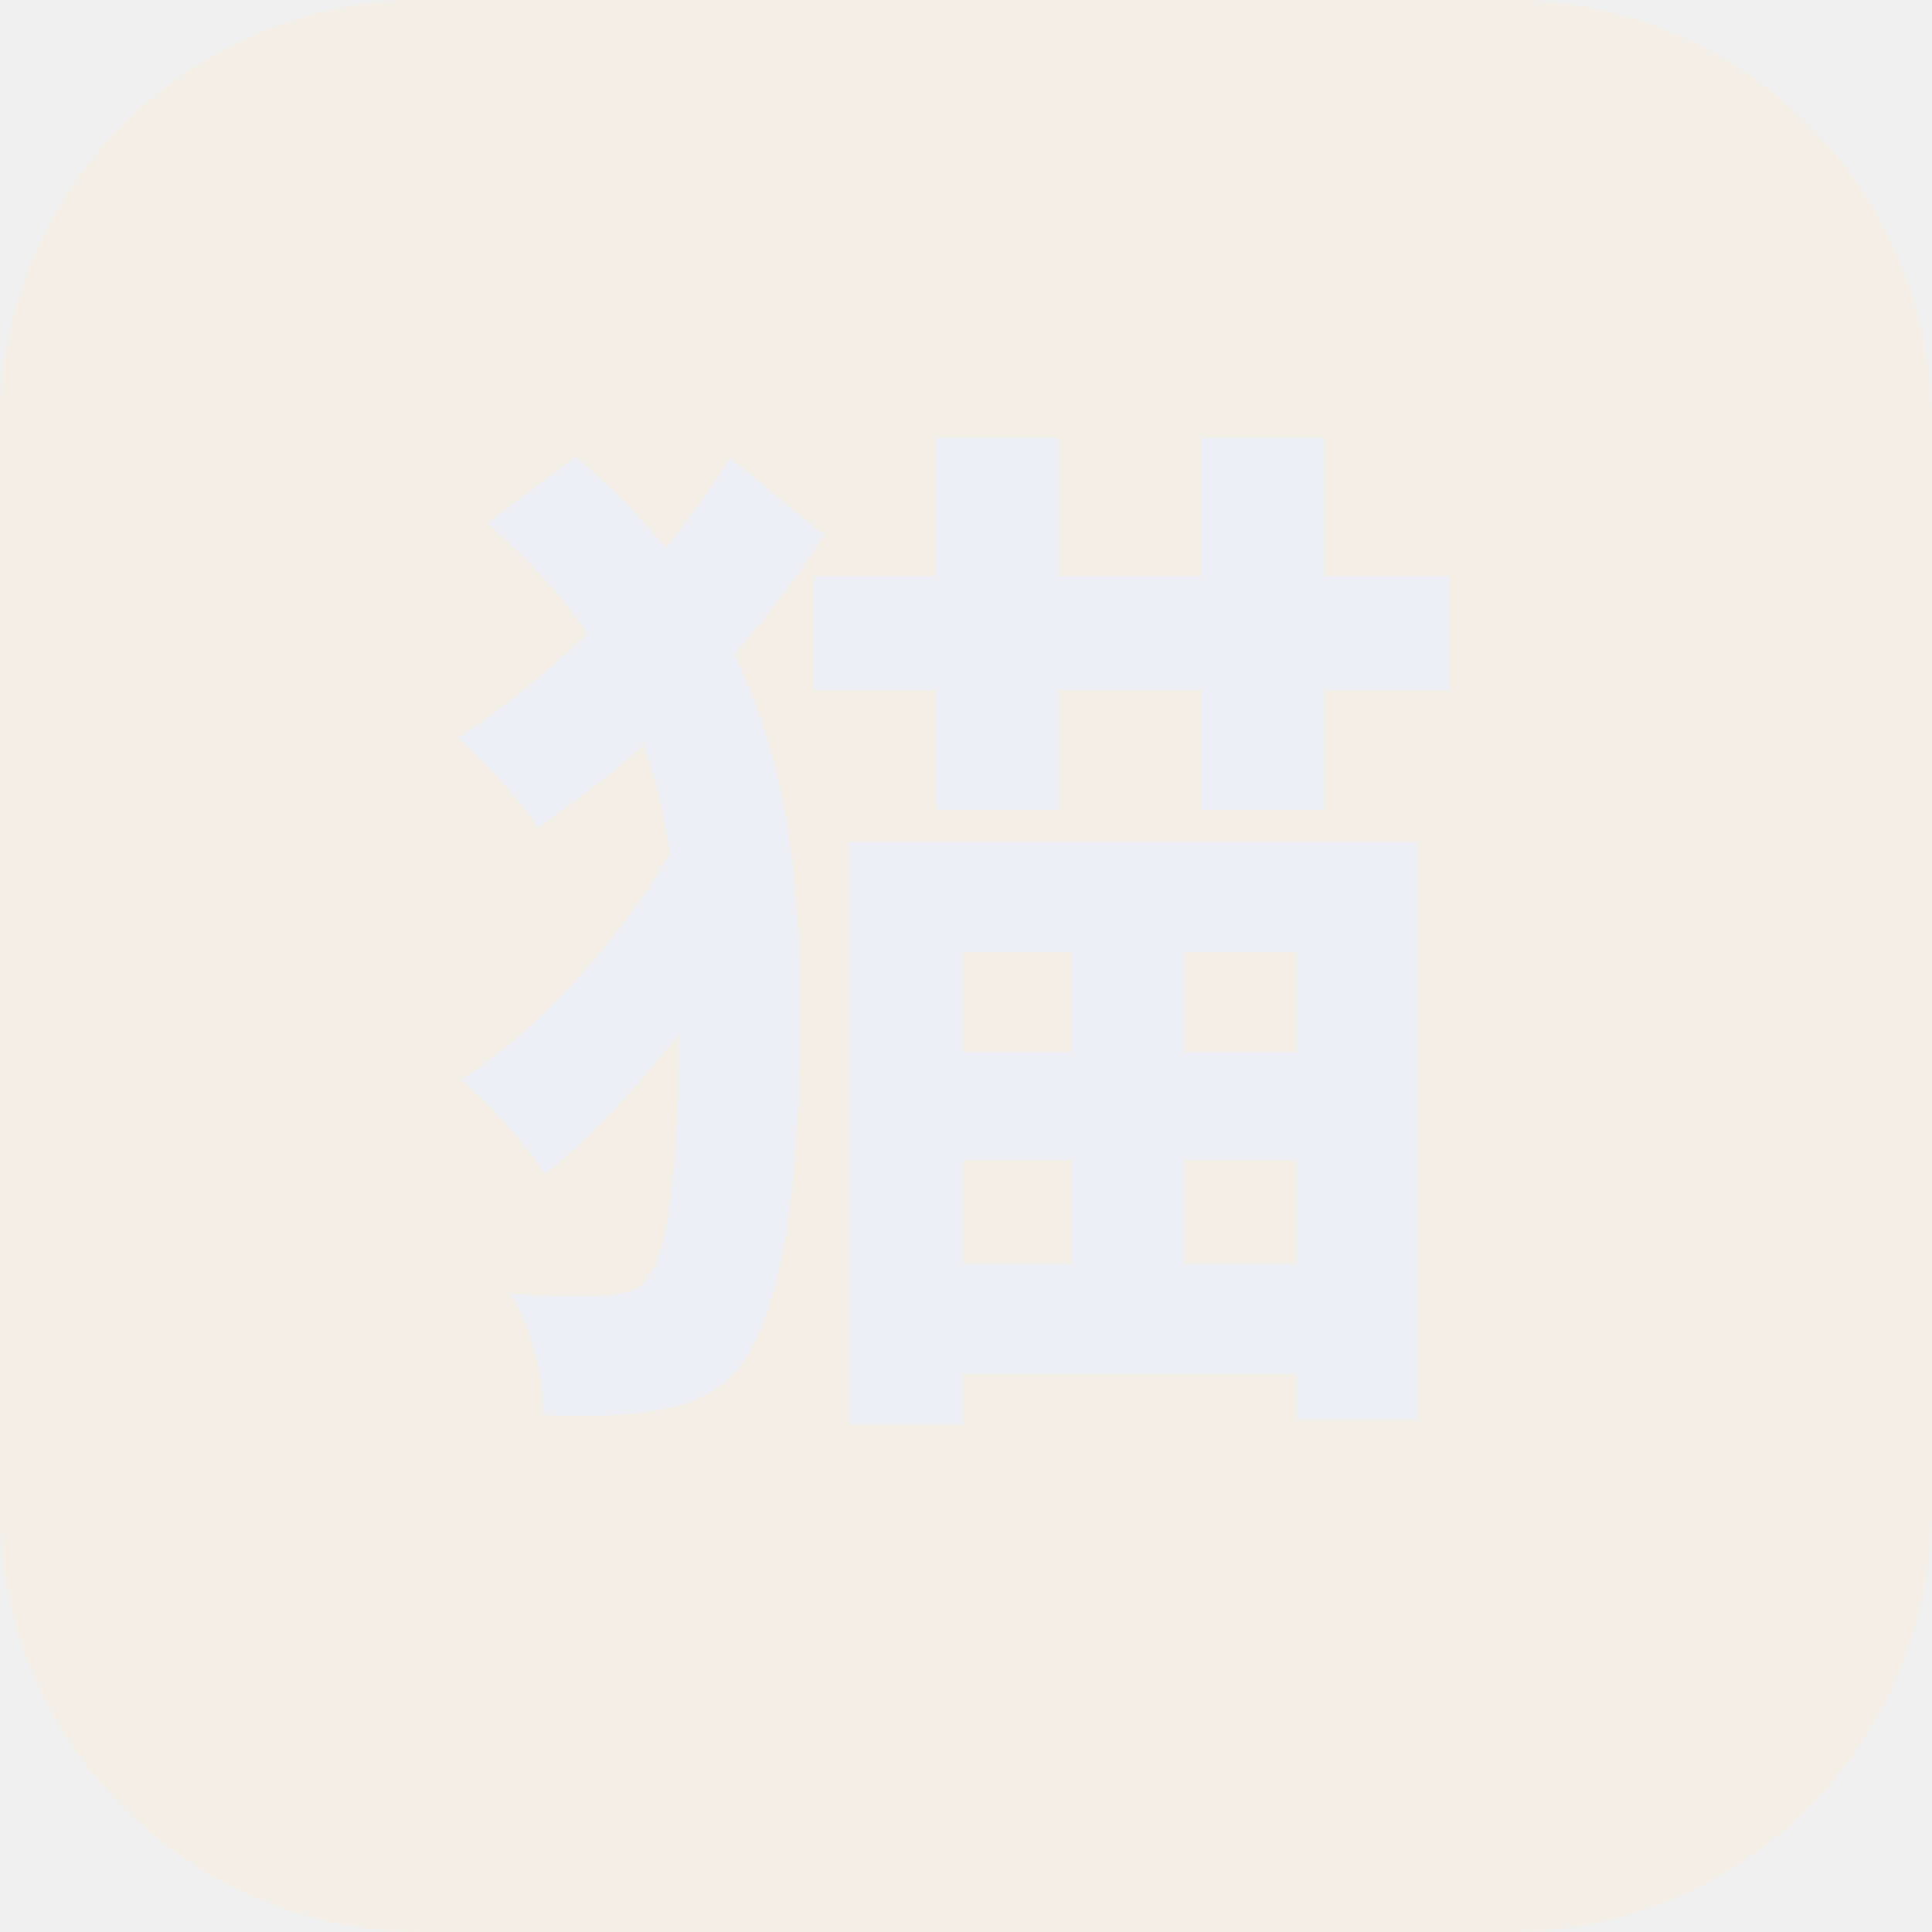
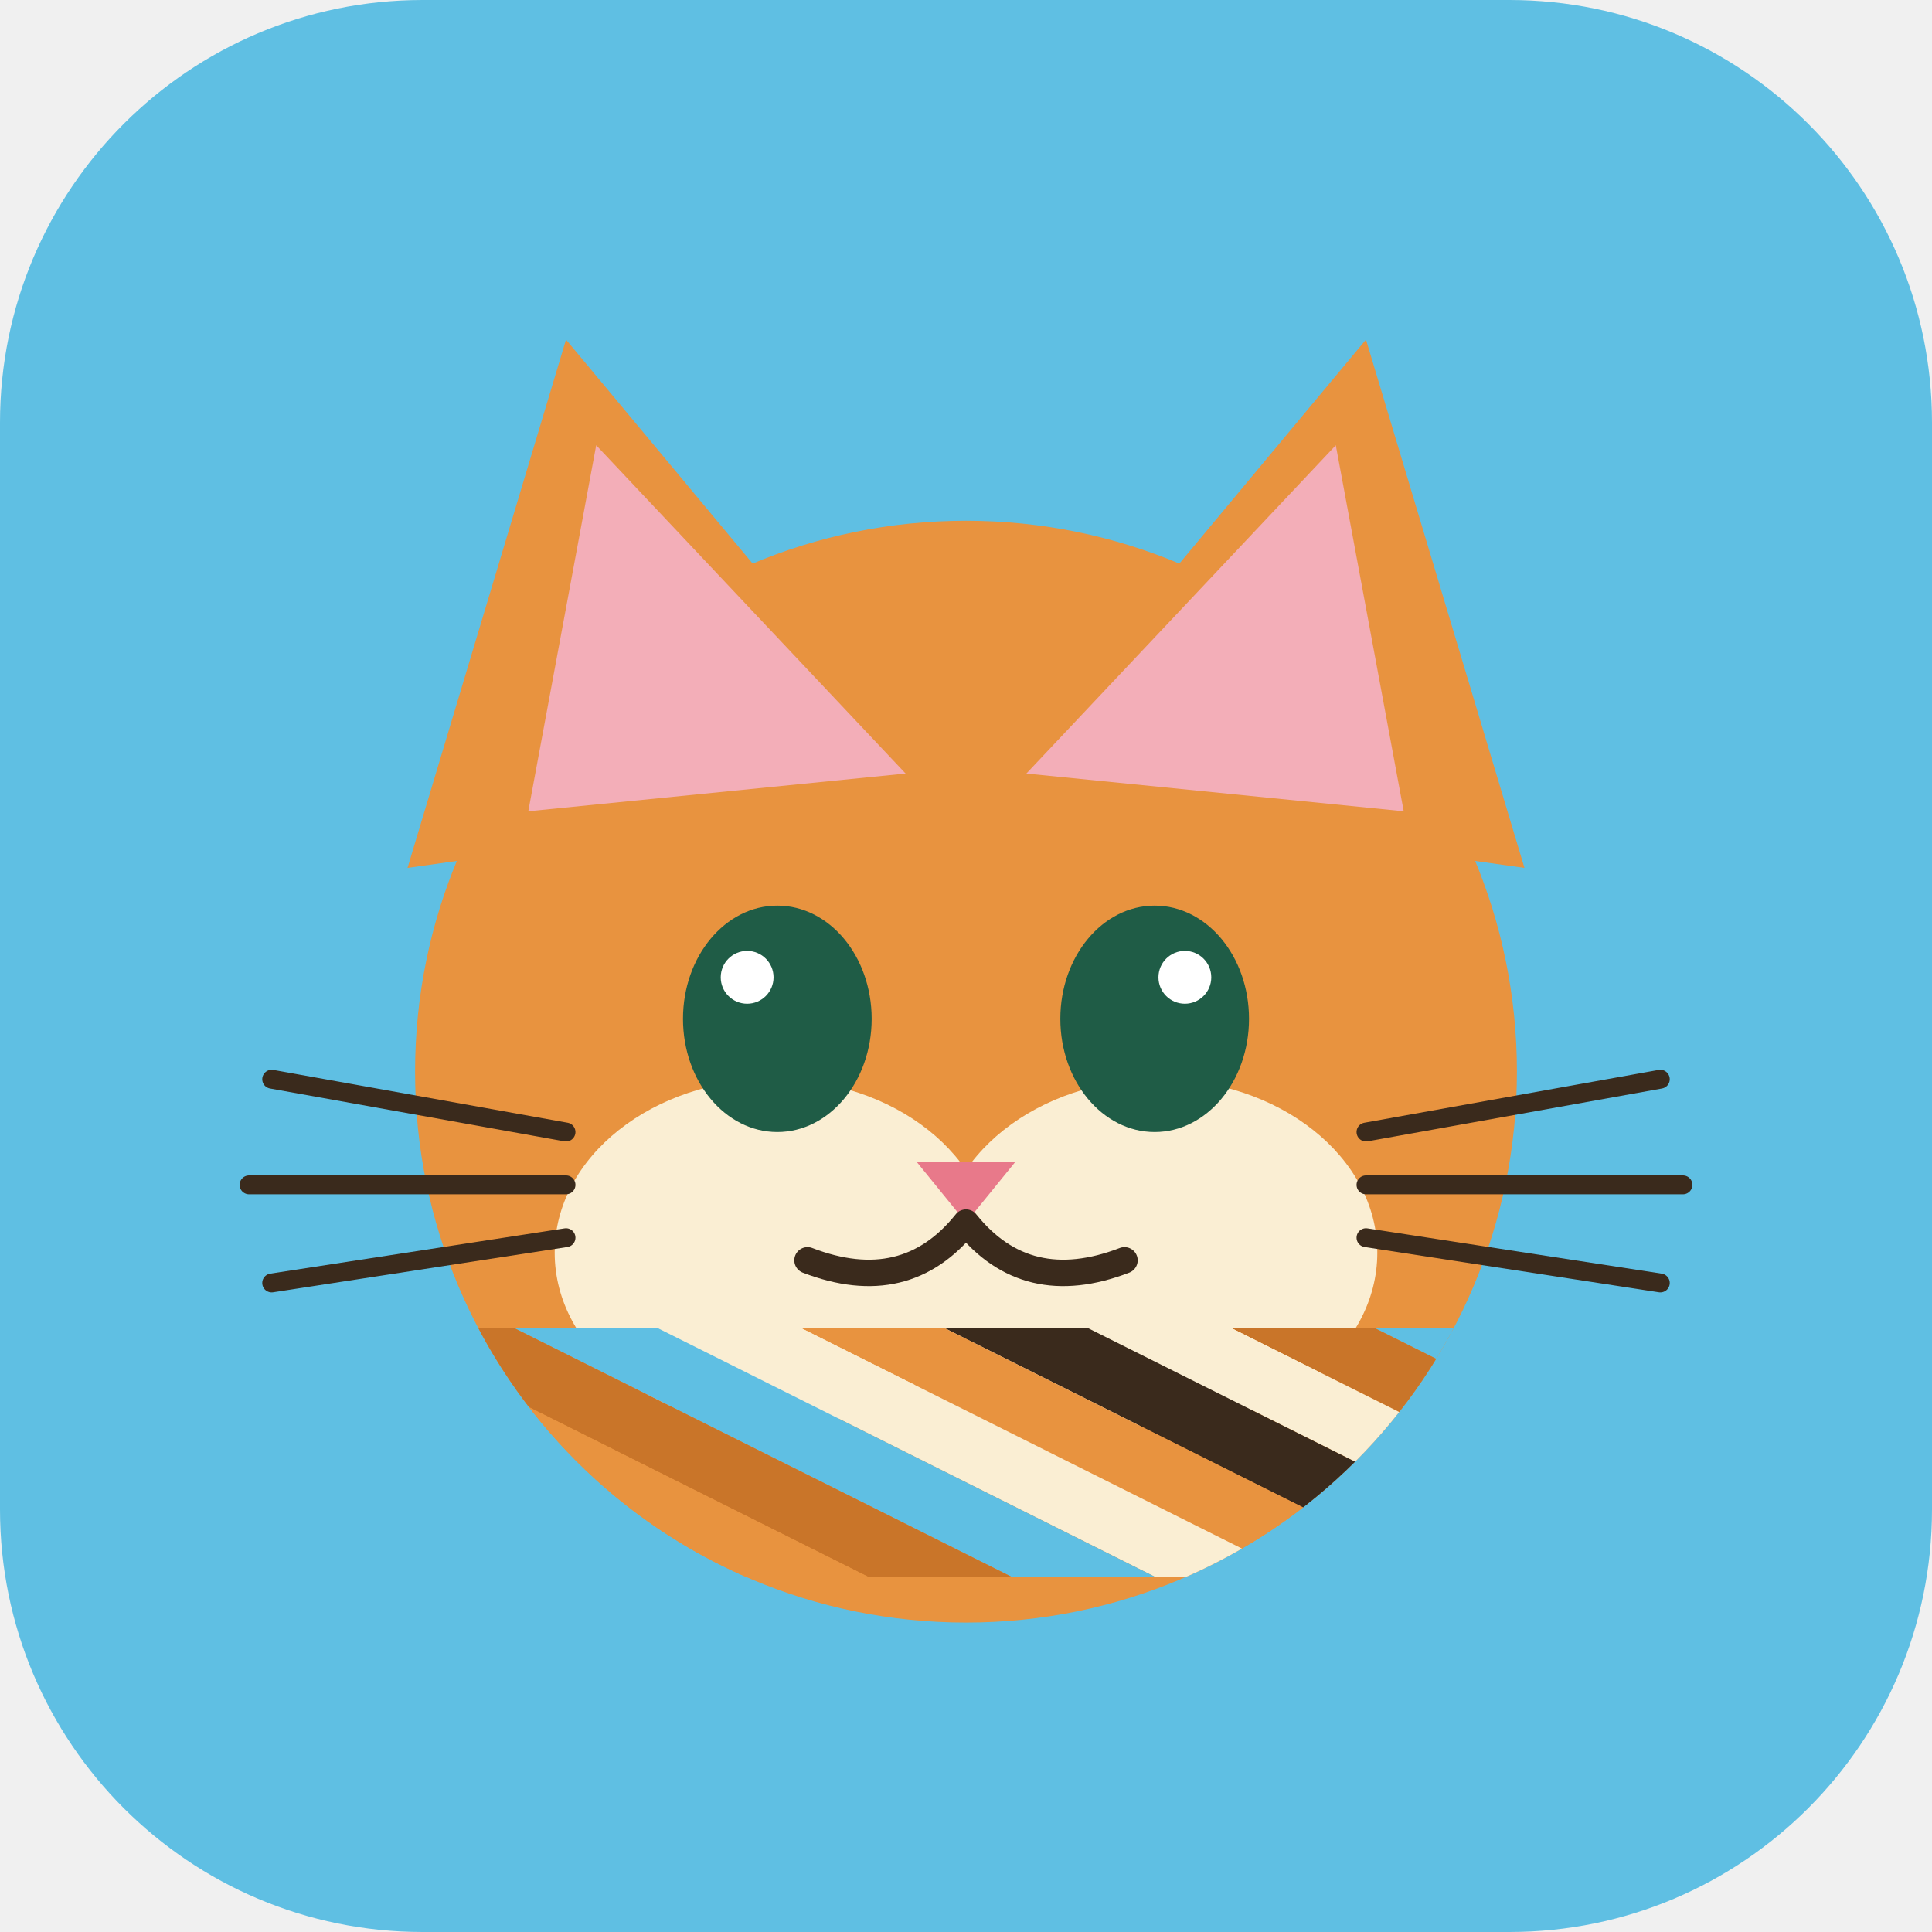
<svg xmlns="http://www.w3.org/2000/svg" viewBox="0 0 512 512">
-   <rect width="512" height="512" rx="112" fill="#f4efe6" />
-   <text x="256" y="256" dy=".35em" text-anchor="middle" font-family="system-ui,sans-serif" font-weight="700" font-size="280" fill="#eceef3">猫</text>
+   <defs>
+     <clipPath id="rounded">
+       <rect width="512" height="512" rx="112" />
+     </clipPath>
+     <clipPath id="head-clip">
+       <circle cx="256" cy="284" r="146" />
+     </clipPath>
+     <clipPath id="band-clip">
+       <rect x="90" y="352" width="332" height="66" />
+     </clipPath>
+   </defs>
+   <g clip-path="url(#rounded)">
+     <rect width="512" height="512" fill="#5fbfe3" />
+     <polygon points="150,90 250,210 108,230" fill="#e8933f" />
+     <polygon points="362,90 262,210 404,230" fill="#e8933f" />
+     <circle cx="256" cy="284" r="146" fill="#e8933f" />
+     <polygon points="158,118 240,205 140,215" fill="#f3aeb8" />
+     <polygon points="354,118 272,205 372,215" fill="#f3aeb8" />
+     <ellipse cx="205" cy="332" rx="58" ry="46" fill="#faeed3" />
+     <ellipse cx="307" cy="332" rx="58" ry="46" fill="#faeed3" />
+     <g clip-path="url(#head-clip)">
+       <g clip-path="url(#band-clip)">
+         <g transform="rotate(26.57 256 385)">
+           <rect x="0" y="290" width="512" height="17" fill="#5fbfe3" />
+           <rect x="0" y="307" width="512" height="17" fill="#c97529" />
+           <rect x="0" y="324" width="512" height="17" fill="#faeed3" />
+           <rect x="0" y="341" width="512" height="17" fill="#3a2a1c" />
+           <rect x="0" y="358" width="512" height="17" fill="#e8933f" />
+           <rect x="0" y="375" width="512" height="17" fill="#faeed3" />
+           <rect x="0" y="392" width="512" height="17" fill="#5fbfe3" />
+           <rect x="0" y="409" width="512" height="17" fill="#c97529" />
+           <rect x="0" y="426" width="512" height="17" fill="#e8933f" />
+           <rect x="0" y="443" width="512" height="17" fill="#faeed3" />
+           <rect x="0" y="460" width="512" height="17" fill="#3a2a1c" />
+         </g>
+       </g>
+     </g>
+     <ellipse cx="206" cy="270" rx="25" ry="30" fill="#1f5c46" />
+     <ellipse cx="306" cy="270" rx="25" ry="30" fill="#1f5c46" />
+     <circle cx="198" cy="259" r="7" fill="#ffffff" />
+     <circle cx="314" cy="259" r="7" fill="#ffffff" />
+     <polygon points="243,308 269,308 256,324" fill="#e8798a" />
+     <path d="M256,324 Q240,344 214,334 M256,324 Q272,344 298,334" fill="none" stroke="#3a2a1c" stroke-width="7" stroke-linecap="round" />
+     <g stroke="#3a2a1c" stroke-width="5" stroke-linecap="round">
+       <line x1="150" y1="300" x2="72" y2="286" />
+       <line x1="150" y1="314" x2="66" y2="314" />
+       <line x1="150" y1="328" x2="72" y2="340" />
+       <line x1="362" y1="300" x2="440" y2="286" />
+       <line x1="362" y1="314" x2="446" y2="314" />
+       <line x1="362" y1="328" x2="440" y2="340" />
+     </g>
+   </g>
</svg>
